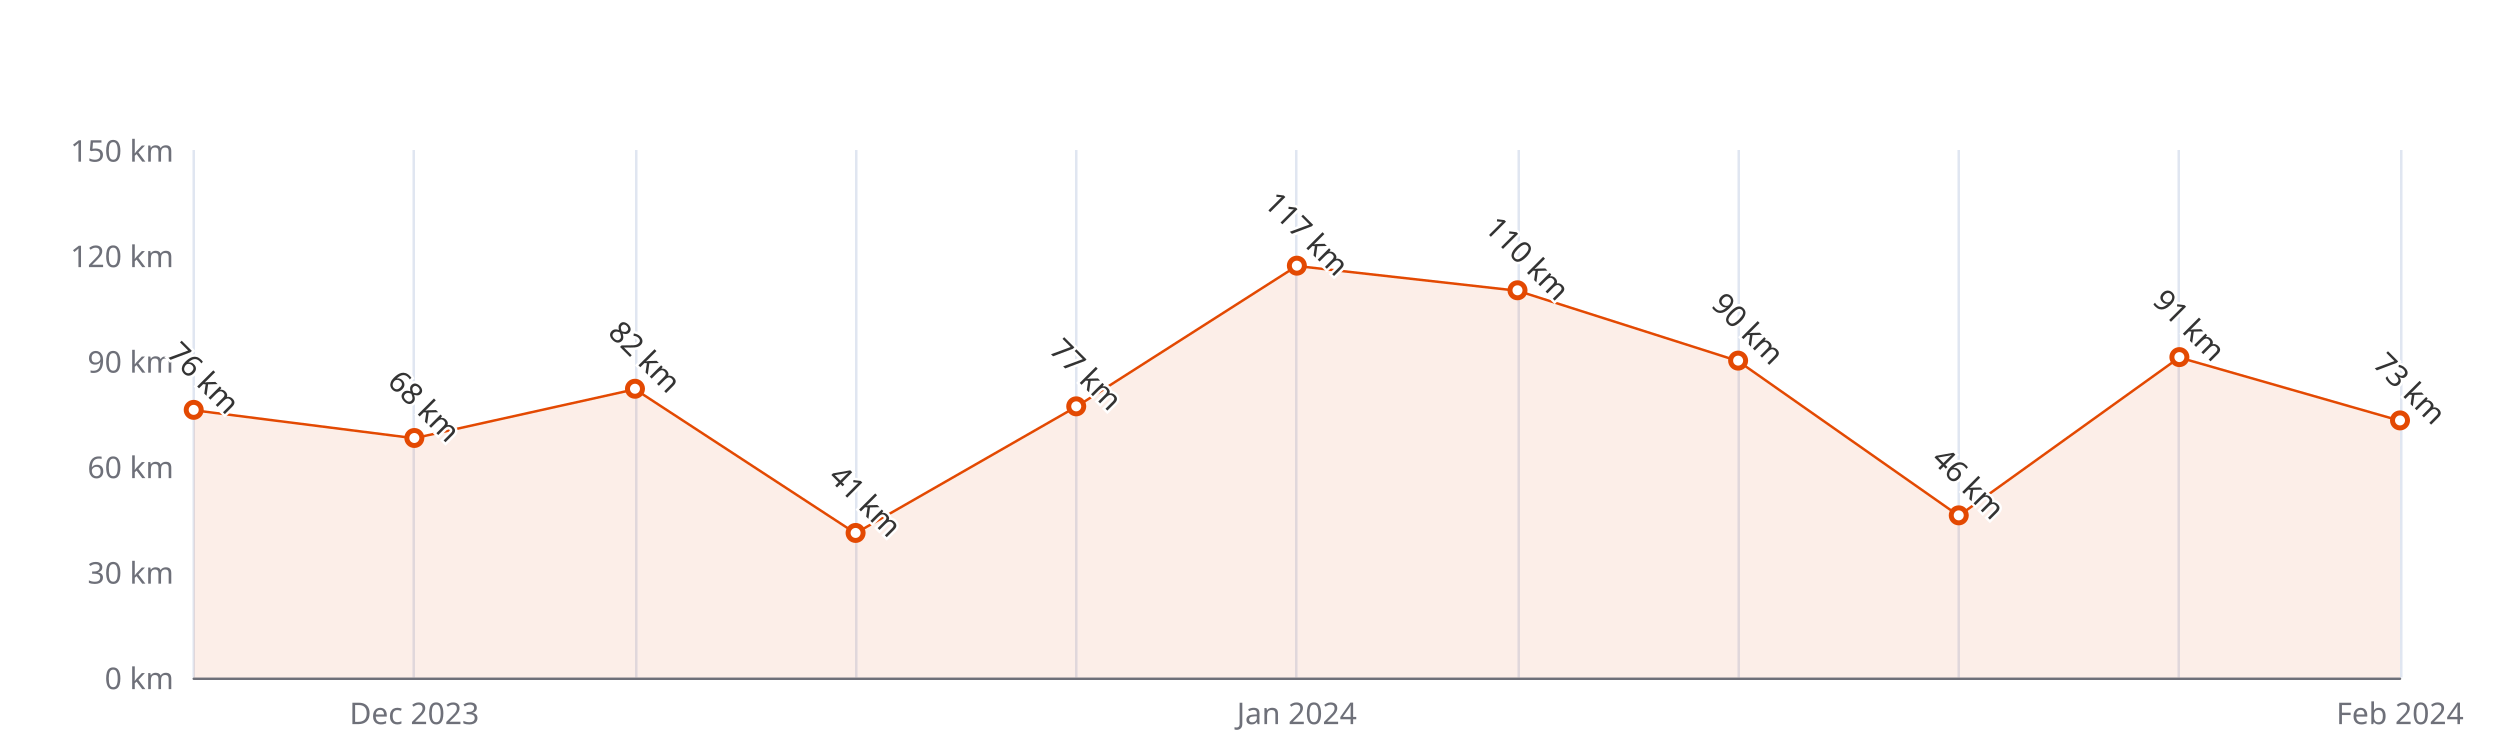
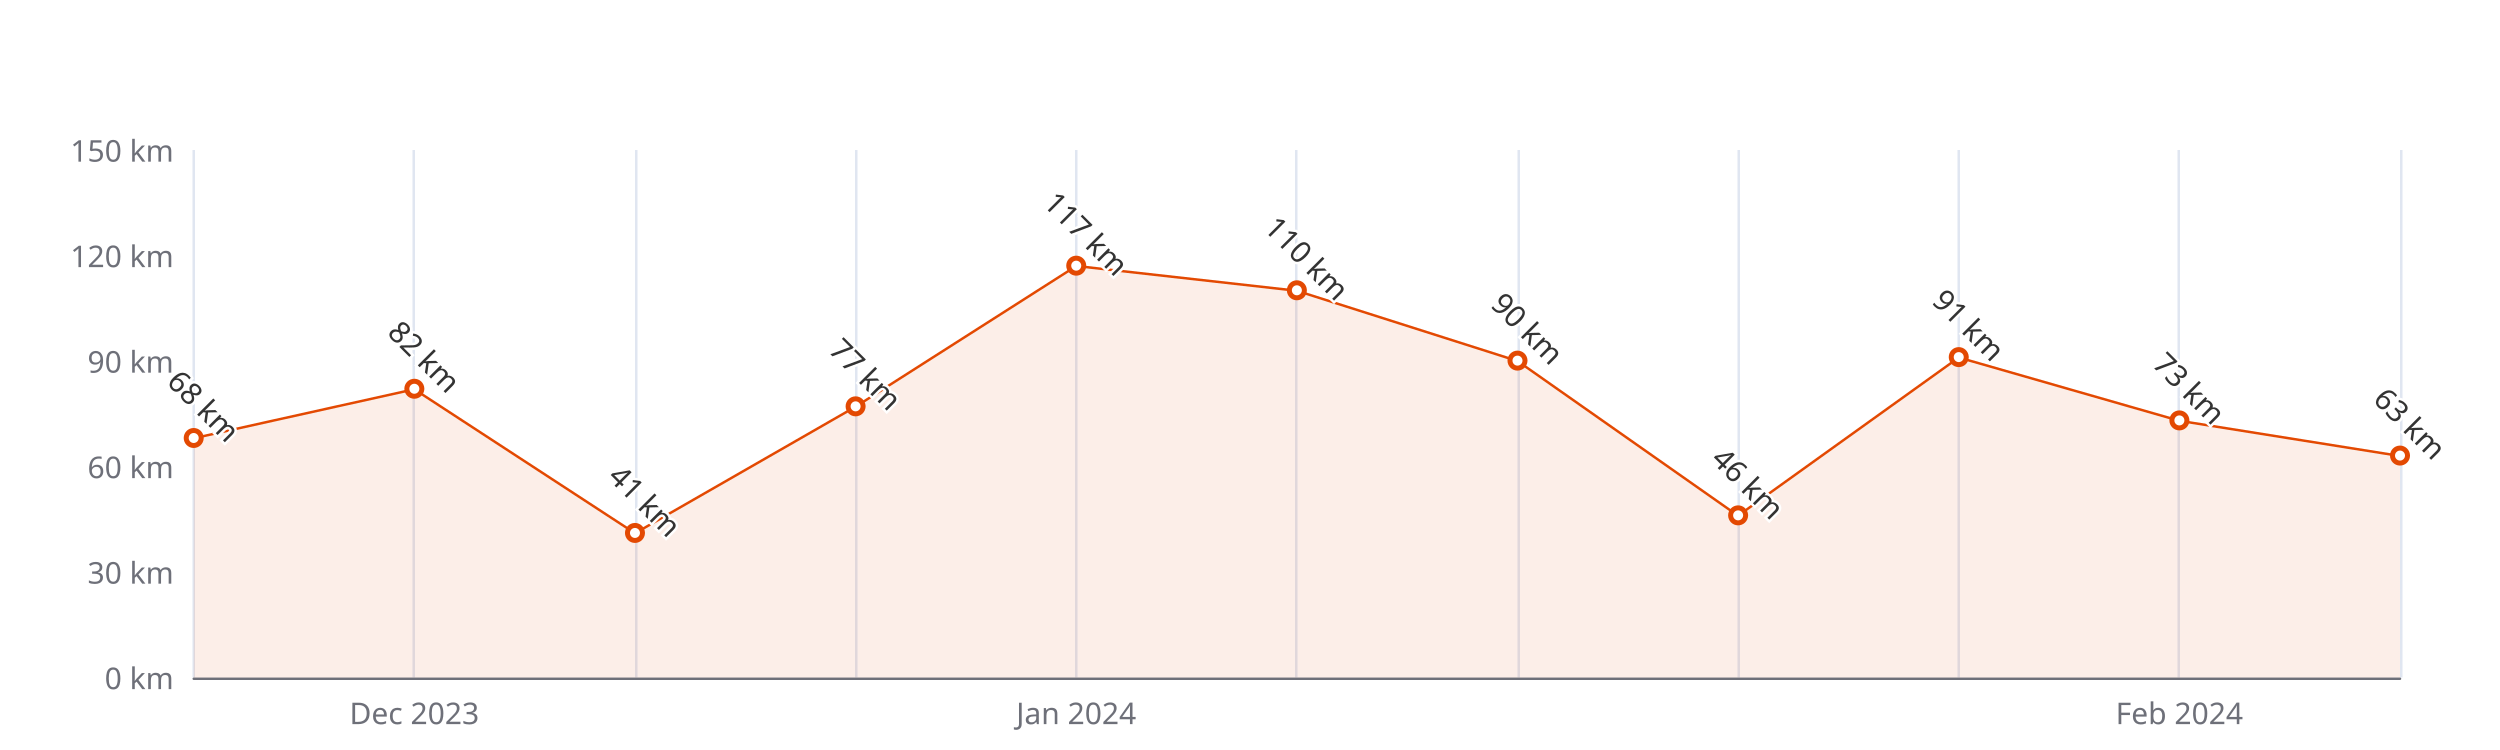
<svg xmlns="http://www.w3.org/2000/svg" width="1000" height="300" version="1.1" baseProfile="full" viewBox="0 0 1000 300">
  <rect width="1000" height="300" x="0" y="0" id="0" fill="#ffffff" />
  <path d="M77.5 60L77.5 271" fill="none" stroke="#E0E6F1" />
  <path d="M165.5 60L165.5 271" fill="none" stroke="#E0E6F1" />
  <path d="M254.5 60L254.5 271" fill="none" stroke="#E0E6F1" />
  <path d="M342.5 60L342.5 271" fill="none" stroke="#E0E6F1" />
  <path d="M430.5 60L430.5 271" fill="none" stroke="#E0E6F1" />
  <path d="M518.5 60L518.5 271" fill="none" stroke="#E0E6F1" />
  <path d="M607.5 60L607.5 271" fill="none" stroke="#E0E6F1" />
  <path d="M695.5 60L695.5 271" fill="none" stroke="#E0E6F1" />
  <path d="M783.5 60L783.5 271" fill="none" stroke="#E0E6F1" />
  <path d="M871.5 60L871.5 271" fill="none" stroke="#E0E6F1" />
  <path d="M960.5 60L960.5 271" fill="none" stroke="#E0E6F1" />
  <path d="M77.5 271.5L960 271.5" fill="none" stroke="#6E7079" stroke-linecap="round" />
  <text dominant-baseline="central" text-anchor="end" style="font-size:12px;font-family:sans-serif;" xml:space="preserve" transform="translate(69.48 271)" fill="#6E7079">0 km</text>
  <text dominant-baseline="central" text-anchor="end" style="font-size:12px;font-family:sans-serif;" xml:space="preserve" transform="translate(69.48 228.8)" fill="#6E7079">30 km</text>
  <text dominant-baseline="central" text-anchor="end" style="font-size:12px;font-family:sans-serif;" xml:space="preserve" transform="translate(69.48 186.6)" fill="#6E7079">60 km</text>
  <text dominant-baseline="central" text-anchor="end" style="font-size:12px;font-family:sans-serif;" xml:space="preserve" transform="translate(69.48 144.4)" fill="#6E7079">90 km</text>
  <text dominant-baseline="central" text-anchor="end" style="font-size:12px;font-family:sans-serif;" xml:space="preserve" transform="translate(69.48 102.2)" fill="#6E7079">120 km</text>
  <text dominant-baseline="central" text-anchor="end" style="font-size:12px;font-family:sans-serif;" xml:space="preserve" transform="translate(69.48 60)" fill="#6E7079">150 km</text>
  <text dominant-baseline="central" text-anchor="middle" style="font-size:12px;font-family:sans-serif;" xml:space="preserve" y="6" transform="translate(165.732 279)" fill="#6E7079">Dec 2023</text>
-   <text dominant-baseline="central" text-anchor="middle" style="font-size:12px;font-family:sans-serif;" xml:space="preserve" y="6" transform="translate(518.74 279)" fill="#6E7079">Jan 2024</text>
-   <text dominant-baseline="central" text-anchor="middle" style="font-size:12px;font-family:sans-serif;" xml:space="preserve" y="6" transform="translate(960 279)" fill="#6E7079">Feb 2024</text>
+   <text dominant-baseline="central" text-anchor="middle" style="font-size:12px;font-family:sans-serif;" xml:space="preserve" y="6" transform="translate(430.488 279)" fill="#6E7079">Jan 2024</text>
+   <text dominant-baseline="central" text-anchor="middle" style="font-size:12px;font-family:sans-serif;" xml:space="preserve" y="6" transform="translate(871.748 279)" fill="#6E7079">Feb 2024</text>
  <g clip-path="url(#zr5-c0)">
-     <path d="M77.5 164.1L165.7 175.3L254 155.7L342.2 213.3L430.5 162.7L518.7 106.4L607 116.3L695.2 144.4L783.5 206.3L871.7 143L960 168.3L960 271L871.7 271L783.5 271L695.2 271L607 271L518.7 271L430.5 271L342.2 271L254 271L165.7 271L77.5 271Z" fill="rgb(227,73,2)" fill-opacity="0.09" />
-     <path d="M77.5 164.1L165.7 175.3L254 155.7L342.2 213.3L430.5 162.7L518.7 106.4L607 116.3L695.2 144.4L783.5 206.3L871.7 143L960 168.3" fill="none" stroke="#E34902" stroke-linejoin="bevel" />
+     <path d="M77.5 175.3L165.7 155.7L254 213.3L342.2 162.7L430.5 106.4L518.7 116.3L607 144.4L695.2 206.3L783.5 143L871.7 168.3L960 182.4L960 271L871.7 271L783.5 271L695.2 271L607 271L518.7 271L430.5 271L342.2 271L254 271L165.7 271L77.5 271Z" fill="rgb(227,73,2)" fill-opacity="0.09" />
+     <path d="M77.5 175.3L165.7 155.7L254 213.3L342.2 162.7L430.5 106.4L518.7 116.3L607 144.4L695.2 206.3L783.5 143L871.7 168.3L960 182.4" fill="none" stroke="#E34902" stroke-linejoin="bevel" />
  </g>
-   <path d="M1 0A1 1 0 1 1 1 -0.1A1 1 0 0 1 1 0" transform="matrix(3,0,0,3,77.48,164.0933)" fill="#fff" stroke="#E34902" stroke-width="0.667" />
-   <path d="M1 0A1 1 0 1 1 1 -0.1A1 1 0 0 1 1 0" transform="matrix(3,0,0,3,165.732,175.3467)" fill="#fff" stroke="#E34902" stroke-width="0.667" />
-   <path d="M1 0A1 1 0 1 1 1 -0.1A1 1 0 0 1 1 0" transform="matrix(3,0,0,3,253.984,155.6533)" fill="#fff" stroke="#E34902" stroke-width="0.667" />
-   <path d="M1 0A1 1 0 1 1 1 -0.1A1 1 0 0 1 1 0" transform="matrix(3,0,0,3,342.236,213.3267)" fill="#fff" stroke="#E34902" stroke-width="0.667" />
-   <path d="M1 0A1 1 0 1 1 1 -0.1A1 1 0 0 1 1 0" transform="matrix(3,0,0,3,430.488,162.6867)" fill="#fff" stroke="#E34902" stroke-width="0.667" />
-   <path d="M1 0A1 1 0 1 1 1 -0.1A1 1 0 0 1 1 0" transform="matrix(3,0,0,3,518.74,106.42)" fill="#fff" stroke="#E34902" stroke-width="0.667" />
-   <path d="M1 0A1 1 0 1 1 1 -0.1A1 1 0 0 1 1 0" transform="matrix(3,0,0,3,606.992,116.2667)" fill="#fff" stroke="#E34902" stroke-width="0.667" />
-   <path d="M1 0A1 1 0 1 1 1 -0.1A1 1 0 0 1 1 0" transform="matrix(3,0,0,3,695.244,144.4)" fill="#fff" stroke="#E34902" stroke-width="0.667" />
-   <path d="M1 0A1 1 0 1 1 1 -0.1A1 1 0 0 1 1 0" transform="matrix(3,0,0,3,783.496,206.2933)" fill="#fff" stroke="#E34902" stroke-width="0.667" />
-   <path d="M1 0A1 1 0 1 1 1 -0.1A1 1 0 0 1 1 0" transform="matrix(3,0,0,3,871.748,142.9933)" fill="#fff" stroke="#E34902" stroke-width="0.667" />
-   <path d="M1 0A1 1 0 1 1 1 -0.1A1 1 0 0 1 1 0" transform="matrix(3,0,0,3,960,168.3133)" fill="#fff" stroke="#E34902" stroke-width="0.667" />
-   <text dominant-baseline="central" text-anchor="middle" style="font-size:12px;font-family:sans-serif;" xml:space="preserve" y="-6" transform="matrix(0.707,0.707,-0.707,0.707,77.48,155.0933)" fill="#333" stroke="rgb(255,255,255)" stroke-width="2" paint-order="stroke" stroke-miterlimit="2">76 km</text>
-   <text dominant-baseline="central" text-anchor="middle" style="font-size:12px;font-family:sans-serif;" xml:space="preserve" y="-6" transform="matrix(0.707,0.707,-0.707,0.707,165.732,166.3467)" fill="#333" stroke="rgb(255,255,255)" stroke-width="2" paint-order="stroke" stroke-miterlimit="2">68 km</text>
-   <text dominant-baseline="central" text-anchor="middle" style="font-size:12px;font-family:sans-serif;" xml:space="preserve" y="-6" transform="matrix(0.707,0.707,-0.707,0.707,253.984,146.6533)" fill="#333" stroke="rgb(255,255,255)" stroke-width="2" paint-order="stroke" stroke-miterlimit="2">82 km</text>
-   <text dominant-baseline="central" text-anchor="middle" style="font-size:12px;font-family:sans-serif;" xml:space="preserve" y="-6" transform="matrix(0.707,0.707,-0.707,0.707,342.236,204.3267)" fill="#333" stroke="rgb(255,255,255)" stroke-width="2" paint-order="stroke" stroke-miterlimit="2">41 km</text>
-   <text dominant-baseline="central" text-anchor="middle" style="font-size:12px;font-family:sans-serif;" xml:space="preserve" y="-6" transform="matrix(0.707,0.707,-0.707,0.707,430.488,153.6867)" fill="#333" stroke="rgb(255,255,255)" stroke-width="2" paint-order="stroke" stroke-miterlimit="2">77 km</text>
-   <text dominant-baseline="central" text-anchor="middle" style="font-size:12px;font-family:sans-serif;" xml:space="preserve" y="-6" transform="matrix(0.707,0.707,-0.707,0.707,518.74,97.42)" fill="#333" stroke="rgb(255,255,255)" stroke-width="2" paint-order="stroke" stroke-miterlimit="2">117 km</text>
-   <text dominant-baseline="central" text-anchor="middle" style="font-size:12px;font-family:sans-serif;" xml:space="preserve" y="-6" transform="matrix(0.707,0.707,-0.707,0.707,606.992,107.2667)" fill="#333" stroke="rgb(255,255,255)" stroke-width="2" paint-order="stroke" stroke-miterlimit="2">110 km</text>
-   <text dominant-baseline="central" text-anchor="middle" style="font-size:12px;font-family:sans-serif;" xml:space="preserve" y="-6" transform="matrix(0.707,0.707,-0.707,0.707,695.244,135.4)" fill="#333" stroke="rgb(255,255,255)" stroke-width="2" paint-order="stroke" stroke-miterlimit="2">90 km</text>
-   <text dominant-baseline="central" text-anchor="middle" style="font-size:12px;font-family:sans-serif;" xml:space="preserve" y="-6" transform="matrix(0.707,0.707,-0.707,0.707,783.496,197.2933)" fill="#333" stroke="rgb(255,255,255)" stroke-width="2" paint-order="stroke" stroke-miterlimit="2">46 km</text>
-   <text dominant-baseline="central" text-anchor="middle" style="font-size:12px;font-family:sans-serif;" xml:space="preserve" y="-6" transform="matrix(0.707,0.707,-0.707,0.707,871.748,133.9933)" fill="#333" stroke="rgb(255,255,255)" stroke-width="2" paint-order="stroke" stroke-miterlimit="2">91 km</text>
-   <text dominant-baseline="central" text-anchor="middle" style="font-size:12px;font-family:sans-serif;" xml:space="preserve" y="-6" transform="matrix(0.707,0.707,-0.707,0.707,960,159.3133)" fill="#333" stroke="rgb(255,255,255)" stroke-width="2" paint-order="stroke" stroke-miterlimit="2">73 km</text>
+   <path d="M1 0A1 1 0 1 1 1 -0.1A1 1 0 0 1 1 0" transform="matrix(3,0,0,3,77.48,175.3467)" fill="#fff" stroke="#E34902" stroke-width="0.667" />
+   <path d="M1 0A1 1 0 1 1 1 -0.1A1 1 0 0 1 1 0" transform="matrix(3,0,0,3,165.732,155.6533)" fill="#fff" stroke="#E34902" stroke-width="0.667" />
+   <path d="M1 0A1 1 0 1 1 1 -0.1A1 1 0 0 1 1 0" transform="matrix(3,0,0,3,253.984,213.3267)" fill="#fff" stroke="#E34902" stroke-width="0.667" />
+   <path d="M1 0A1 1 0 1 1 1 -0.1A1 1 0 0 1 1 0" transform="matrix(3,0,0,3,342.236,162.6867)" fill="#fff" stroke="#E34902" stroke-width="0.667" />
+   <path d="M1 0A1 1 0 1 1 1 -0.1A1 1 0 0 1 1 0" transform="matrix(3,0,0,3,430.488,106.42)" fill="#fff" stroke="#E34902" stroke-width="0.667" />
+   <path d="M1 0A1 1 0 1 1 1 -0.1A1 1 0 0 1 1 0" transform="matrix(3,0,0,3,518.74,116.2667)" fill="#fff" stroke="#E34902" stroke-width="0.667" />
+   <path d="M1 0A1 1 0 1 1 1 -0.1A1 1 0 0 1 1 0" transform="matrix(3,0,0,3,606.992,144.4)" fill="#fff" stroke="#E34902" stroke-width="0.667" />
+   <path d="M1 0A1 1 0 1 1 1 -0.1A1 1 0 0 1 1 0" transform="matrix(3,0,0,3,695.244,206.2933)" fill="#fff" stroke="#E34902" stroke-width="0.667" />
+   <path d="M1 0A1 1 0 1 1 1 -0.1A1 1 0 0 1 1 0" transform="matrix(3,0,0,3,783.496,142.9933)" fill="#fff" stroke="#E34902" stroke-width="0.667" />
+   <path d="M1 0A1 1 0 1 1 1 -0.1A1 1 0 0 1 1 0" transform="matrix(3,0,0,3,871.748,168.3133)" fill="#fff" stroke="#E34902" stroke-width="0.667" />
+   <path d="M1 0A1 1 0 1 1 1 -0.1A1 1 0 0 1 1 0" transform="matrix(3,0,0,3,960,182.38)" fill="#fff" stroke="#E34902" stroke-width="0.667" />
+   <text dominant-baseline="central" text-anchor="middle" style="font-size:12px;font-family:sans-serif;" xml:space="preserve" y="-6" transform="matrix(0.707,0.707,-0.707,0.707,77.48,166.3467)" fill="#333" stroke="rgb(255,255,255)" stroke-width="2" paint-order="stroke" stroke-miterlimit="2">68 km</text>
+   <text dominant-baseline="central" text-anchor="middle" style="font-size:12px;font-family:sans-serif;" xml:space="preserve" y="-6" transform="matrix(0.707,0.707,-0.707,0.707,165.732,146.6533)" fill="#333" stroke="rgb(255,255,255)" stroke-width="2" paint-order="stroke" stroke-miterlimit="2">82 km</text>
+   <text dominant-baseline="central" text-anchor="middle" style="font-size:12px;font-family:sans-serif;" xml:space="preserve" y="-6" transform="matrix(0.707,0.707,-0.707,0.707,253.984,204.3267)" fill="#333" stroke="rgb(255,255,255)" stroke-width="2" paint-order="stroke" stroke-miterlimit="2">41 km</text>
+   <text dominant-baseline="central" text-anchor="middle" style="font-size:12px;font-family:sans-serif;" xml:space="preserve" y="-6" transform="matrix(0.707,0.707,-0.707,0.707,342.236,153.6867)" fill="#333" stroke="rgb(255,255,255)" stroke-width="2" paint-order="stroke" stroke-miterlimit="2">77 km</text>
+   <text dominant-baseline="central" text-anchor="middle" style="font-size:12px;font-family:sans-serif;" xml:space="preserve" y="-6" transform="matrix(0.707,0.707,-0.707,0.707,430.488,97.42)" fill="#333" stroke="rgb(255,255,255)" stroke-width="2" paint-order="stroke" stroke-miterlimit="2">117 km</text>
+   <text dominant-baseline="central" text-anchor="middle" style="font-size:12px;font-family:sans-serif;" xml:space="preserve" y="-6" transform="matrix(0.707,0.707,-0.707,0.707,518.74,107.2667)" fill="#333" stroke="rgb(255,255,255)" stroke-width="2" paint-order="stroke" stroke-miterlimit="2">110 km</text>
+   <text dominant-baseline="central" text-anchor="middle" style="font-size:12px;font-family:sans-serif;" xml:space="preserve" y="-6" transform="matrix(0.707,0.707,-0.707,0.707,606.992,135.4)" fill="#333" stroke="rgb(255,255,255)" stroke-width="2" paint-order="stroke" stroke-miterlimit="2">90 km</text>
+   <text dominant-baseline="central" text-anchor="middle" style="font-size:12px;font-family:sans-serif;" xml:space="preserve" y="-6" transform="matrix(0.707,0.707,-0.707,0.707,695.244,197.2933)" fill="#333" stroke="rgb(255,255,255)" stroke-width="2" paint-order="stroke" stroke-miterlimit="2">46 km</text>
+   <text dominant-baseline="central" text-anchor="middle" style="font-size:12px;font-family:sans-serif;" xml:space="preserve" y="-6" transform="matrix(0.707,0.707,-0.707,0.707,783.496,133.9933)" fill="#333" stroke="rgb(255,255,255)" stroke-width="2" paint-order="stroke" stroke-miterlimit="2">91 km</text>
+   <text dominant-baseline="central" text-anchor="middle" style="font-size:12px;font-family:sans-serif;" xml:space="preserve" y="-6" transform="matrix(0.707,0.707,-0.707,0.707,871.748,159.3133)" fill="#333" stroke="rgb(255,255,255)" stroke-width="2" paint-order="stroke" stroke-miterlimit="2">73 km</text>
+   <text dominant-baseline="central" text-anchor="middle" style="font-size:12px;font-family:sans-serif;" xml:space="preserve" y="-6" transform="matrix(0.707,0.707,-0.707,0.707,960,173.38)" fill="#333" stroke="rgb(255,255,255)" stroke-width="2" paint-order="stroke" stroke-miterlimit="2">63 km</text>
  <defs>
    <clipPath id="zr5-c0">
      <path d="M76 59.5l884 0l0 212l-884 0Z" fill="#000" />
    </clipPath>
  </defs>
</svg>
